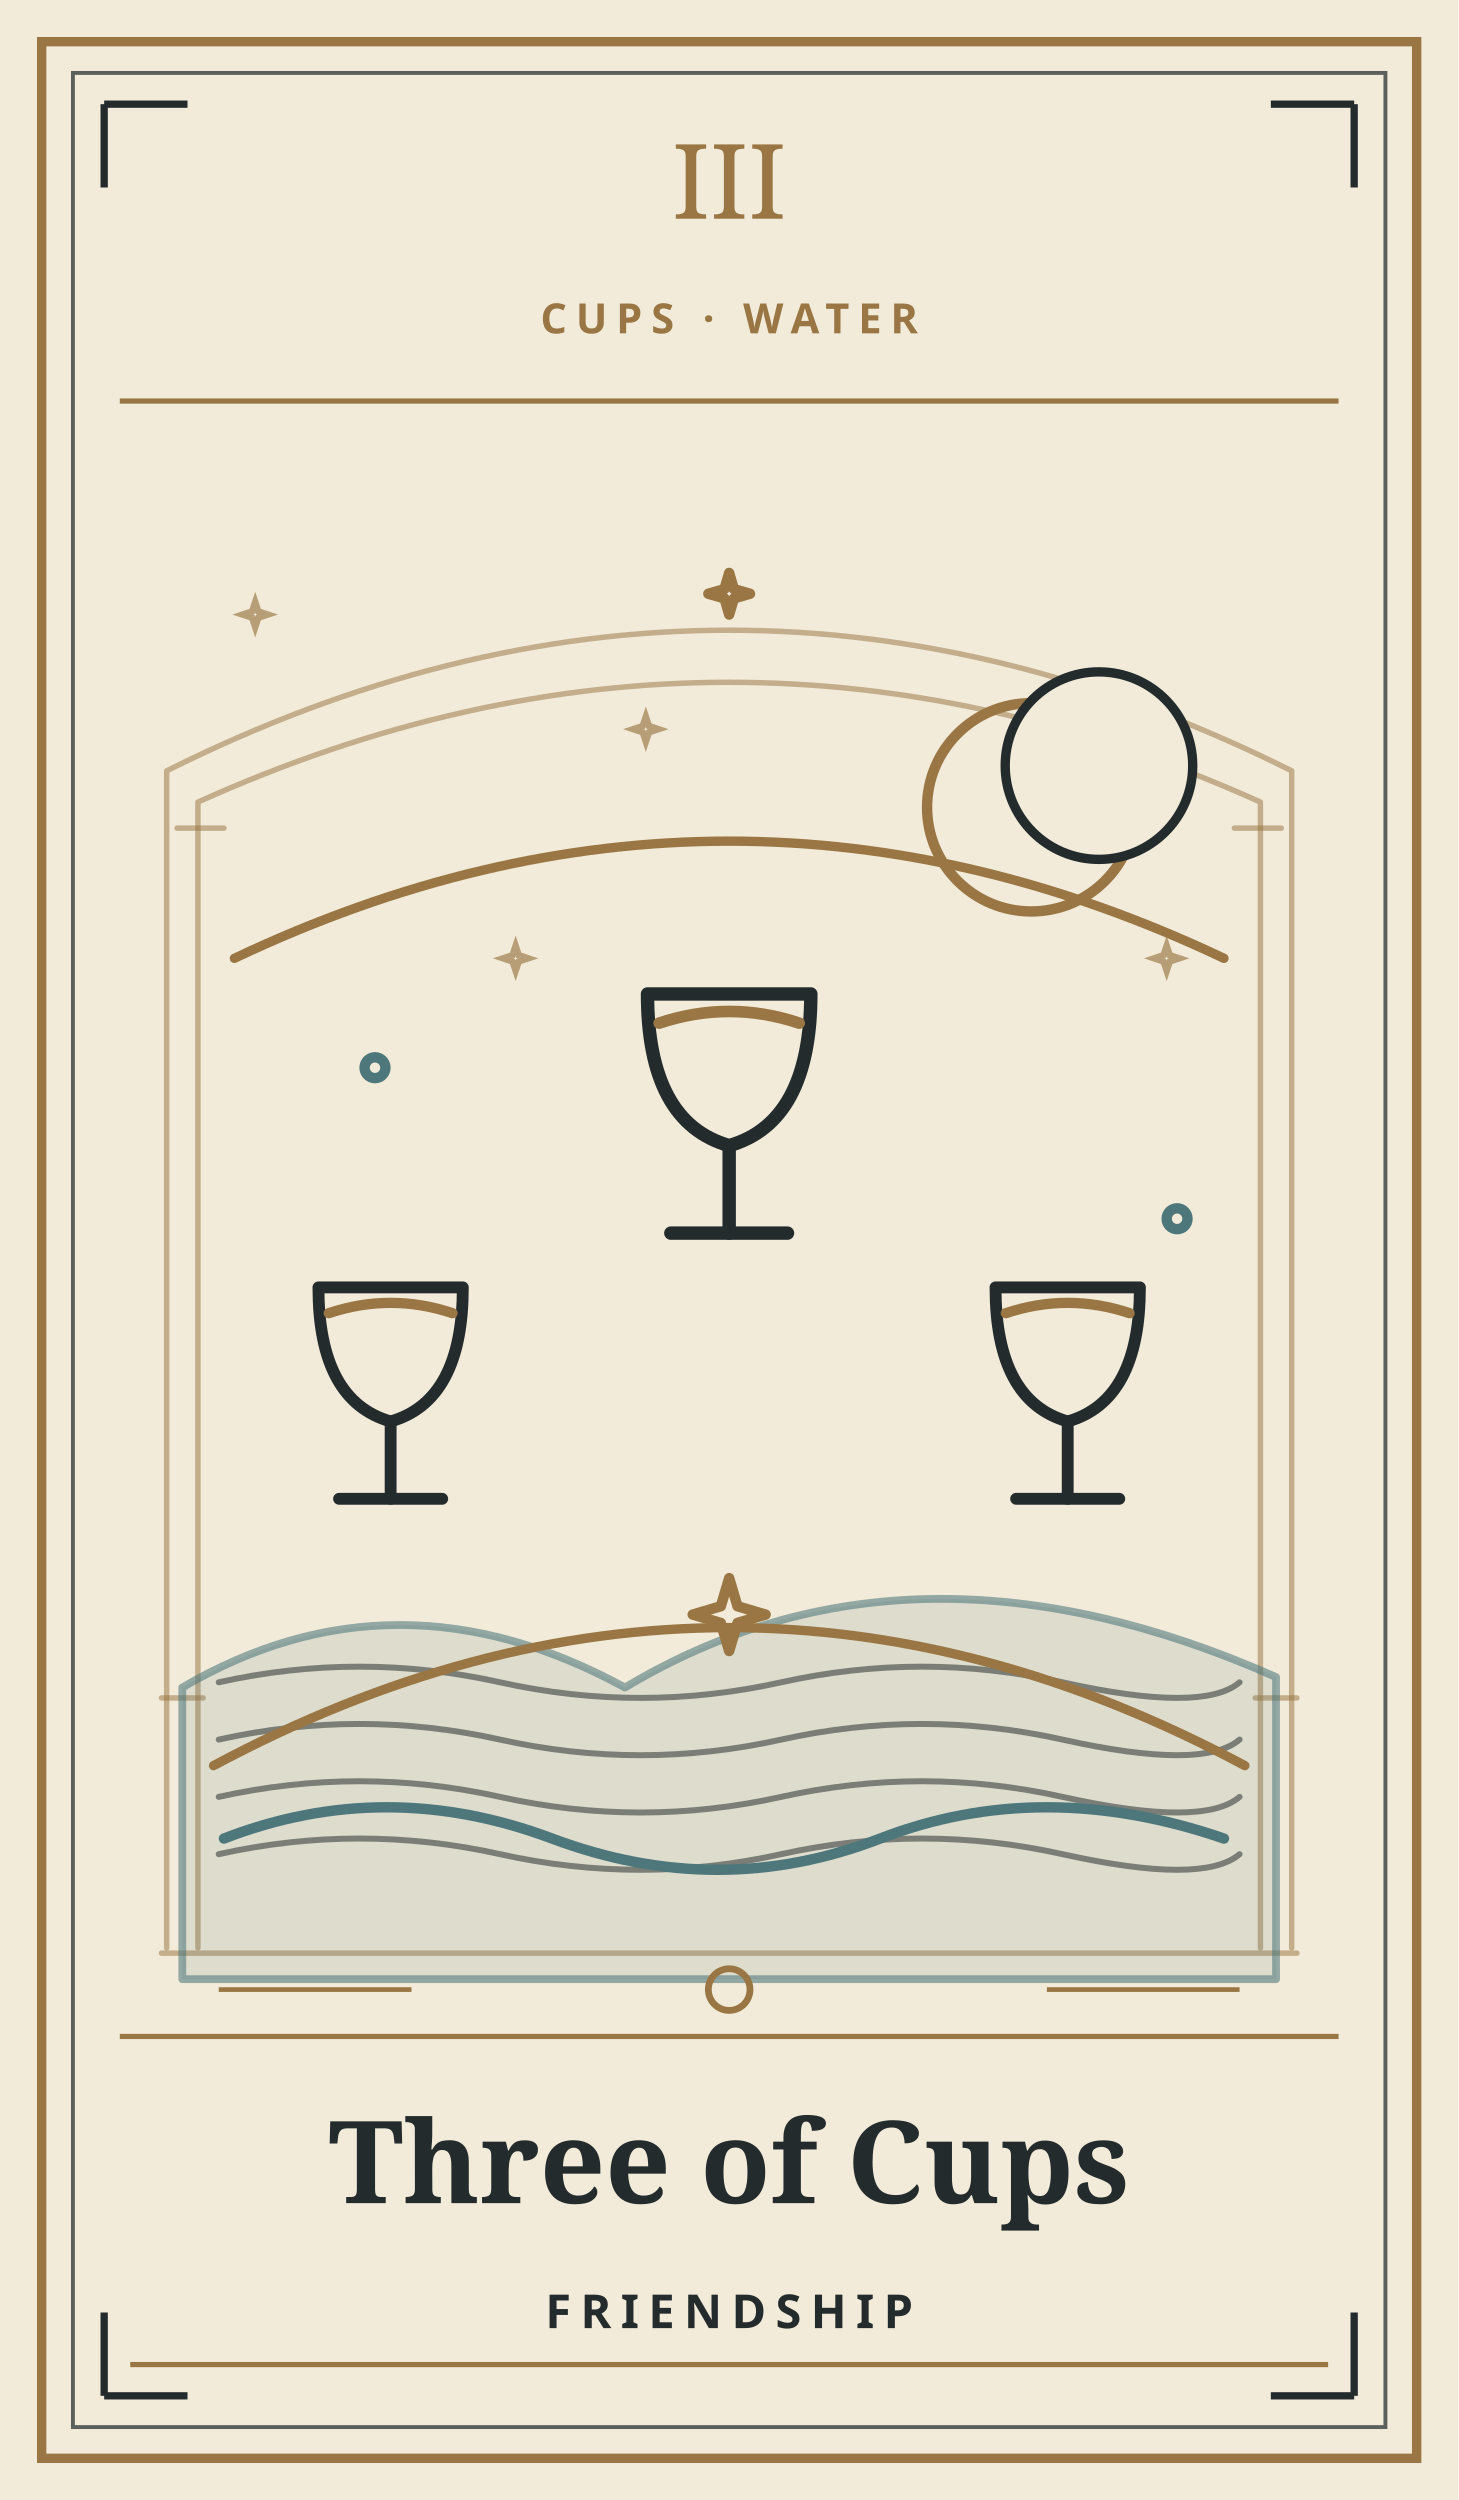
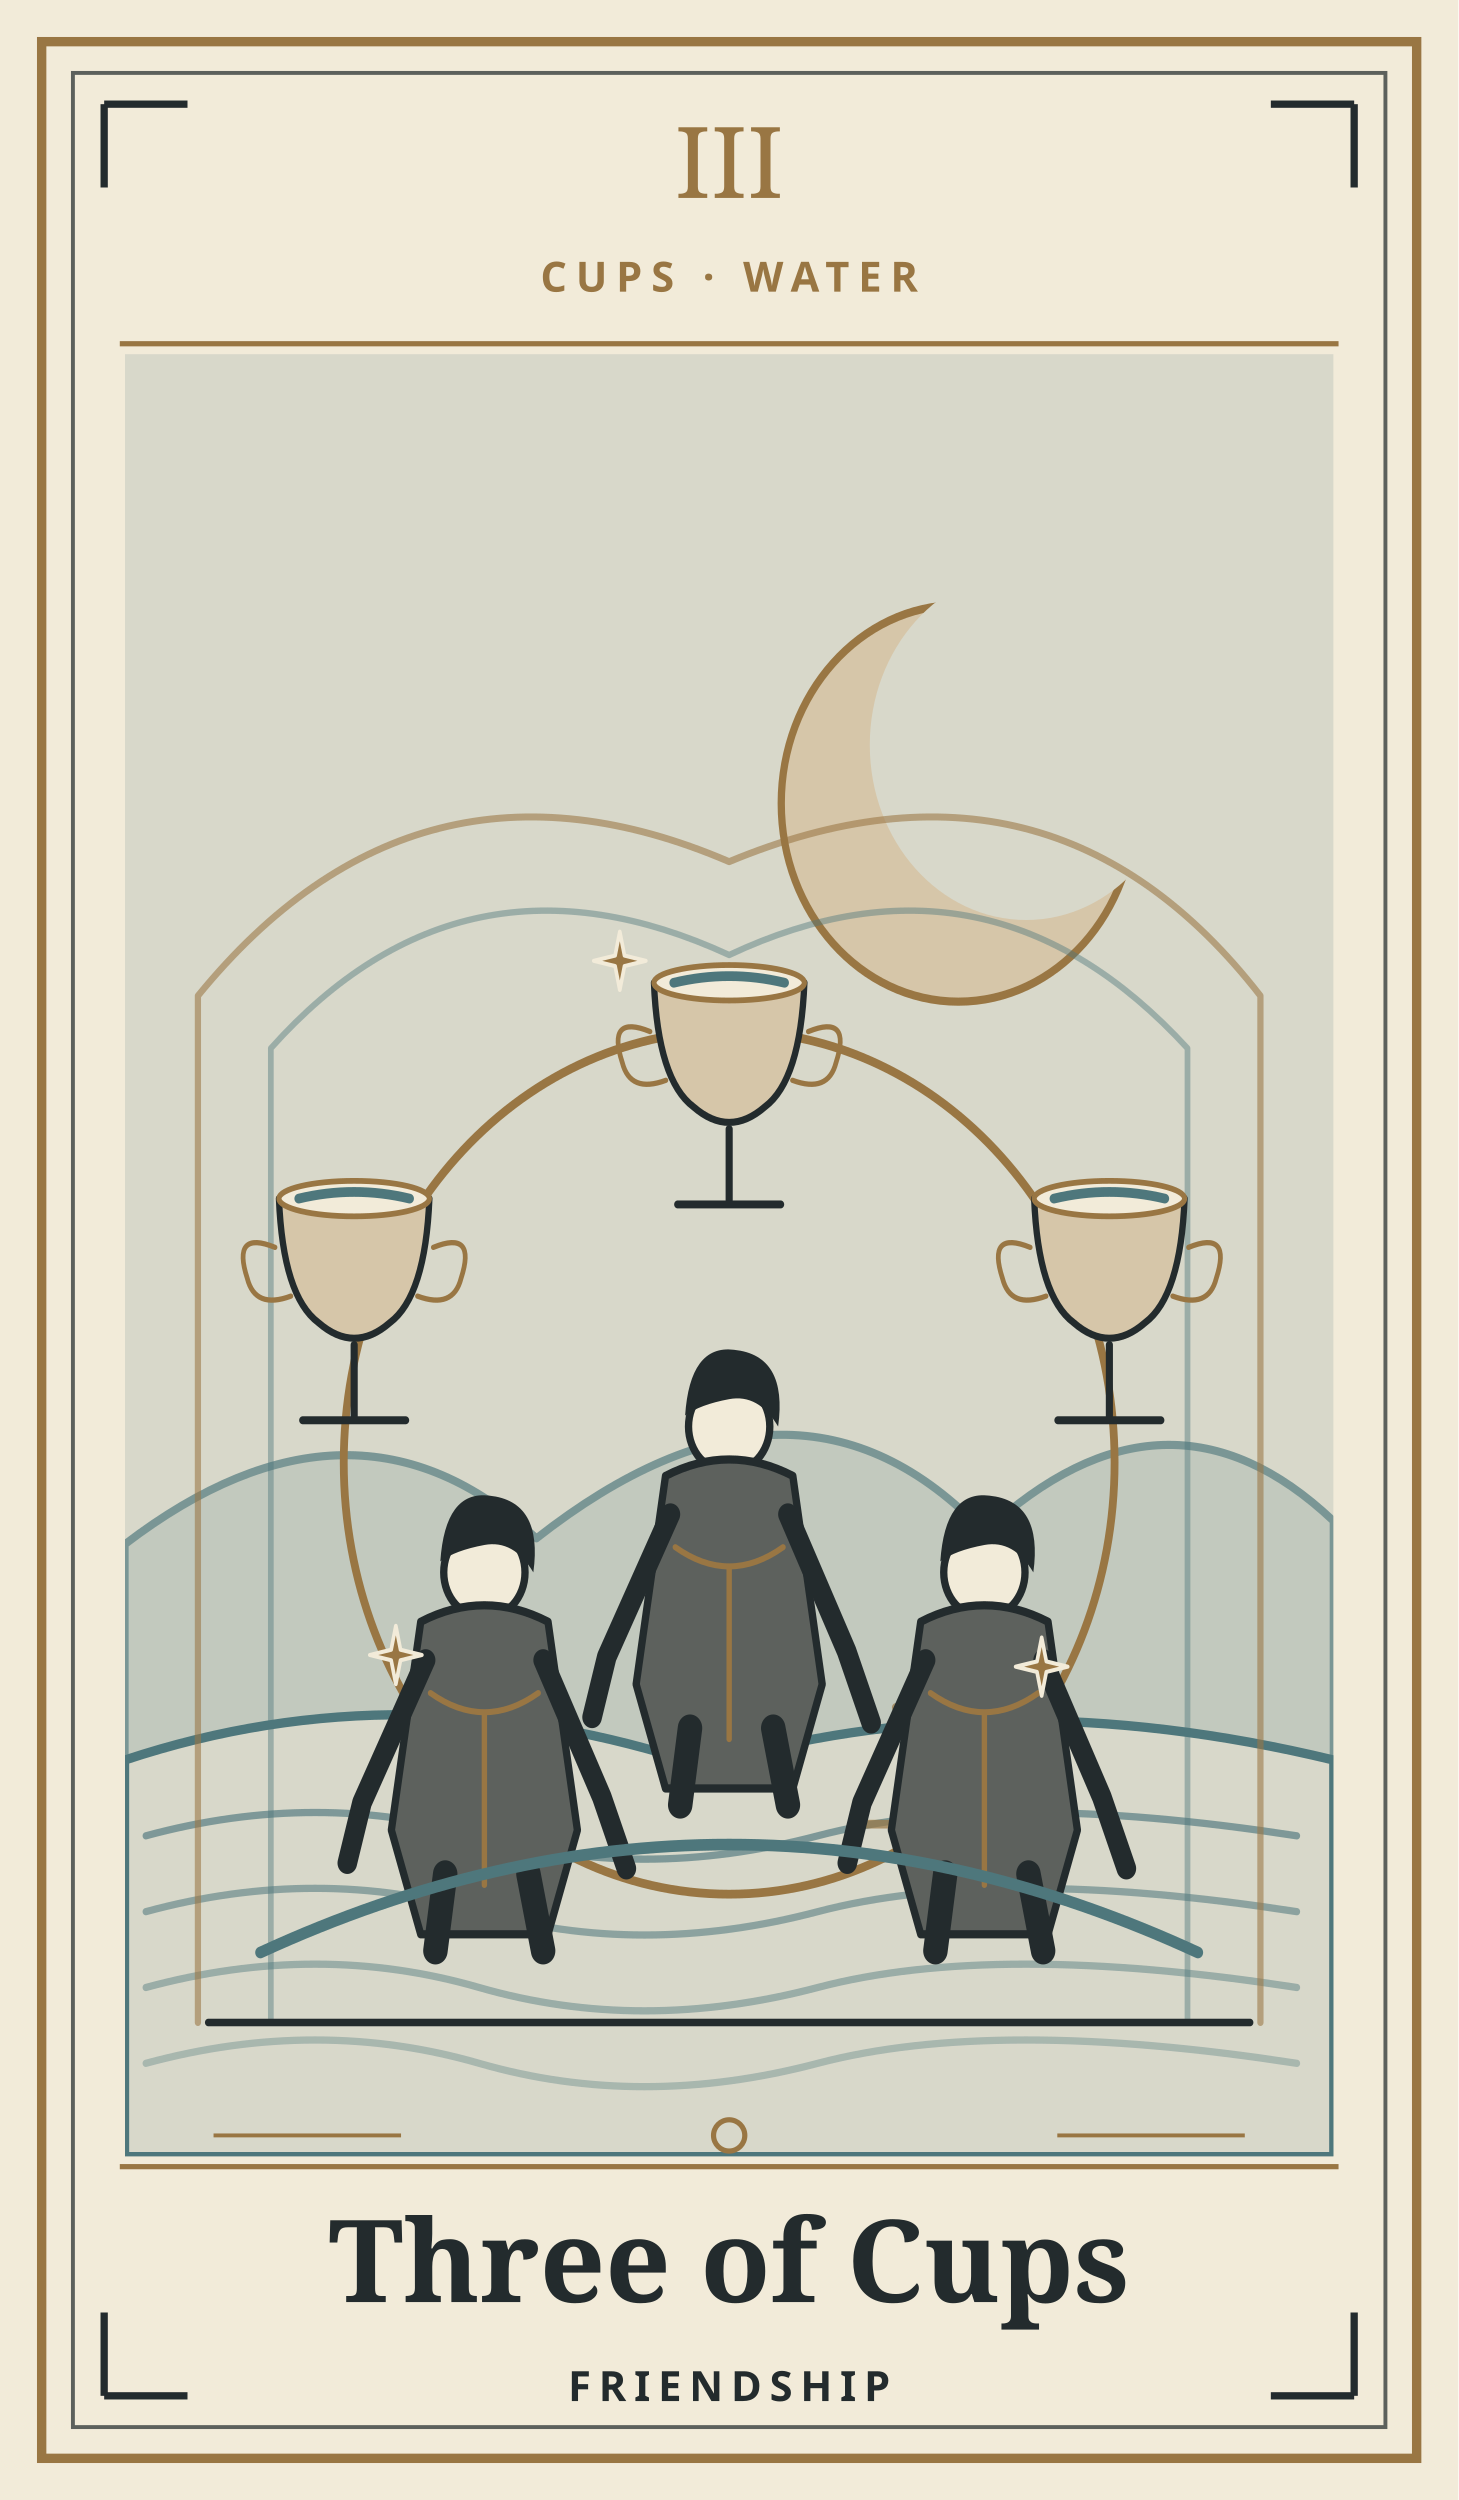
<svg xmlns="http://www.w3.org/2000/svg" width="280" height="480" viewBox="0 0 280 480" role="img" aria-labelledby="title description">
-   <style>
- .ink{fill:none;stroke:#232b2d;stroke-width:2.3;stroke-linecap:round;stroke-linejoin:round}
- .fine{fill:none;stroke:#232b2d;stroke-opacity:.53;stroke-width:1.15;stroke-linecap:round;stroke-linejoin:round}
- .gold{fill:none;stroke:#997643;stroke-width:2;stroke-linecap:round;stroke-linejoin:round}
- .faint{fill:none;stroke:#997643;stroke-opacity:.66;stroke-width:1.25}
- .inkfill{fill:#232b2d;stroke:#232b2d;stroke-width:1}
- .distant{fill:#4e777c;fill-opacity:.13;stroke:#4e777c;stroke-opacity:.58;stroke-width:1.5;stroke-linejoin:round}
- .terrain{fill:none;stroke:#4e777c;stroke-opacity:.76;stroke-width:1.9;stroke-linecap:round;stroke-linejoin:round}
- .halo{fill:#997643;fill-opacity:.10;stroke:#997643;stroke-width:1.25}
- .cloud{fill:none;stroke:#232b2d;stroke-opacity:.32;stroke-width:1.3;stroke-linecap:round}
- .wind{fill:none;stroke:#4e777c;stroke-opacity:.60;stroke-width:1.1;stroke-linecap:round}
- .hands{fill:none;stroke:#232b2d;stroke-width:2.4;stroke-linecap:round;stroke-linejoin:round}
- .arch{fill:none;stroke:#997643;stroke-width:1.8;stroke-linecap:round;stroke-linejoin:round}
- .tension{fill:none;stroke:#4e777c;stroke-opacity:.55;stroke-width:1.5;stroke-linecap:round}
- .bridge{fill:none;stroke:#997643;stroke-width:2.3;stroke-linecap:round}
- .ridge{fill:none;stroke:#232b2d;stroke-opacity:.46;stroke-width:1.6;stroke-linejoin:round}
- .motion{fill:none;stroke:#4e777c;stroke-opacity:.54;stroke-width:2;stroke-linecap:round}
- .beast{fill:#4e777c;fill-opacity:.23;stroke:#232b2d;stroke-width:1.8;stroke-linejoin:round}
- .regalia{fill:#997643;fill-opacity:.25;stroke:#997643;stroke-width:1.6;stroke-linejoin:round}
- .petal{fill:#f2ebd9;stroke:#4e777c;stroke-width:1.5}
- .wash{fill:#4e777c;fill-opacity:.11;stroke:#232b2d;stroke-width:1.8;stroke-linejoin:round}
- .column{fill:#f2ebd9;stroke:#232b2d;stroke-width:2.1}
- .sun{fill:#997643;fill-opacity:.2;stroke:#997643;stroke-width:2}
- .paperfill{fill:#f2ebd9;stroke:#232b2d;stroke-width:1.8}
- .lantern{fill:#997643;fill-opacity:.35;stroke:#232b2d;stroke-width:2}
- .vine{fill:none;stroke:#4e777c;stroke-width:2;stroke-linecap:round;stroke-linejoin:round}
- .water{fill:none;stroke:#4e777c;stroke-width:2;stroke-linecap:round}
- .chain{fill:none;stroke:#997643;stroke-width:3;stroke-dasharray:4 4}
- .lightning{fill:none;stroke:#4e777c;stroke-width:7;stroke-linecap:square;stroke-linejoin:miter}
- .ghost{fill:none;stroke:#997643;stroke-opacity:.52;stroke-width:1.05;stroke-linecap:round;stroke-linejoin:round}
- .landscape{fill:none;stroke:#4e777c;stroke-opacity:.58;stroke-width:1.5;stroke-linecap:round}
- .hatch{fill:none;stroke:#232b2d;stroke-opacity:.42;stroke-width:1;stroke-linecap:round}
- </style>
  <rect width="280" height="480" fill="#f2ebd9" />
  <rect x="8" y="8" width="264" height="464" fill="none" stroke="#997643" stroke-width="1.8" />
  <rect x="14" y="14" width="252" height="452" fill="none" stroke="#232b2d" stroke-width=".75" opacity=".72" />
-   <path d="M23 77H257M23 391H257M25 454H255" stroke="#997643" stroke-width="1" />
+   <path d="M23 66H257M23 416H257" stroke="#997643" stroke-width="1" />
  <path d="M20 20L36 20M20 20L20 36M260 20L244 20M260 20L260 36M20 460L36 460M20 460L20 444M260 460L244 460M260 460L260 444" stroke="#232b2d" stroke-width="1.4" />
-   <text class="number" x="140" y="42" font-family="Noto Serif" font-size="20" font-weight="400" fill="#997643" text-anchor="middle">III</text>
-   <text class="small" x="140" y="64" font-family="Noto Sans" font-size="8" font-weight="600" letter-spacing="1.7" fill="#997643" text-anchor="middle">CUPS · WATER</text>
+   <text class="number" x="140" y="38" font-family="Noto Serif" font-size="19" font-weight="400" fill="#997643" text-anchor="middle">III</text>
+   <text class="small" x="140" y="56" font-family="Noto Sans" font-size="8" font-weight="600" letter-spacing="1.7" fill="#997643" text-anchor="middle">CUPS · WATER</text>
+   <defs>
+     <clipPath id="window">
+       <rect x="24" y="68" width="232" height="346" />
+     </clipPath>
+   </defs>
  <g clip-path="url(#window)">
-     <path class="ghost" d="M32 374V148Q140 94 248 148V374" />
-     <path class="ghost" d="M38 374V154Q140 108 242 154V374" />
-     <path class="ghost" d="M31 375H249" />
-     <path class="gold" d="M140 110L140.9 113.1L144 114L140.9 114.9L140 118L139.1 114.9L136 114L139.1 113.1Z" />
-     <path class="ghost" d="M34 159H43M237 159H246M31 326H39M241 326H249" />
-     <path class="faint" d="M224 181.6L224.6 183.4L226.4 184L224.6 184.6L224 186.4L223.4 184.6L221.6 184L223.4 183.4Z" />
-     <path class="faint" d="M49 115.6L49.6 117.4L51.4 118L49.6 118.6L49 120.4L48.4 118.6L46.6 118L48.4 117.4Z" />
-     <path class="faint" d="M99 181.6L99.6 183.4L101.4 184L99.6 184.6L99 186.4L98.4 184.6L96.6 184L98.4 183.4Z" />
-     <path class="faint" d="M124 137.6L124.6 139.4L126.4 140L124.6 140.6L124 142.4L123.4 140.6L121.6 140L123.4 139.4Z" />
-     <circle class="gold" cx="198" cy="155" r="20" />
-     <circle class="paperfill" cx="211" cy="147" r="18" />
-     <path class="distant" d="M35 324Q76 300 120 324Q175 291 245 322V380H35Z" />
-     <path class="fine" d="M42 323 Q69 317 96 323 T150 323 T204 323 T238 323" />
-     <path class="fine" d="M42 334 Q69 328 96 334 T150 334 T204 334 T238 334" />
-     <path class="fine" d="M42 345 Q69 339 96 345 T150 345 T204 345 T238 345" />
-     <path class="fine" d="M42 356 Q69 350 96 356 T150 356 T204 356 T238 356" />
-     <path class="water" d="M43 353Q74 341 106 353T169 353T235 353" />
-     <circle class="water" cx="72" cy="205" r="2" />
-     <circle class="water" cx="226" cy="234" r="2" />
-     <path class="arch" d="M41 339Q140 286 239 339M45 184Q140 139 235 184" />
-     <path class="gold" d="M140 303L141.6 308.4L147 310L141.6 311.6L140 317L138.4 311.6L133 310L138.4 308.4Z" />
-     <g transform="translate(75 265) scale(0.99)">
-       <path class="ink" d="M-14 -18 Q-14 4 0 8 Q14 4 14 -18Z" />
-       <path class="gold" d="M-12 -13 Q0 -17 12 -13" />
-       <path class="ink" d="M0 8L0 23" />
-       <path class="ink" d="M-10 23L10 23" />
-     </g>
-     <g transform="translate(140 211) scale(1.12)">
-       <path class="ink" d="M-14 -18 Q-14 4 0 8 Q14 4 14 -18Z" />
-       <path class="gold" d="M-12 -13 Q0 -17 12 -13" />
-       <path class="ink" d="M0 8L0 23" />
-       <path class="ink" d="M-10 23L10 23" />
-     </g>
-     <g transform="translate(205 265) scale(0.99)">
-       <path class="ink" d="M-14 -18 Q-14 4 0 8 Q14 4 14 -18Z" />
-       <path class="gold" d="M-12 -13 Q0 -17 12 -13" />
-       <path class="ink" d="M0 8L0 23" />
-       <path class="ink" d="M-10 23L10 23" />
+     <rect x="24" y="68" width="232" height="346" fill="#ede6d5" />
+     <g transform="translate(0 -20.48) scale(1 1.12)">
+       <path d="M24 79H256V388H24Z" fill="#d8d8ca" stroke="none" stroke-width="1.4" stroke-linecap="round" stroke-linejoin="round" opacity="1" />
+       <circle cx="184" cy="156" r="34" fill="#d6c6a9" stroke="#997643" stroke-width="1.4" opacity="1" />
+       <circle cx="197" cy="146" r="30" fill="#d8d8ca" stroke="none" stroke-width="1.4" opacity="1" />
+       <path d="M24 283Q68 253 103 282Q153 247 189 281Q224 252 256 279V388H24Z" fill="#b7c1b8" stroke="#4e777c" stroke-width="1.4" stroke-linecap="round" stroke-linejoin="round" opacity="0.68" />
+       <path d="M24 320Q78 304 135 321Q191 306 256 320V388H24Z" fill="#d8d8ca" stroke="#4e777c" stroke-width="1.6" stroke-linecap="round" stroke-linejoin="round" opacity="1" />
+       <path d="M28 333Q61 325 92 333T157 333T249 333" fill="none" stroke="#4e777c" stroke-width="1.25" stroke-linecap="round" stroke-linejoin="round" opacity="0.65" />
+       <path d="M28 346Q61 338 92 346T157 346T249 346" fill="none" stroke="#4e777c" stroke-width="1.25" stroke-linecap="round" stroke-linejoin="round" opacity="0.55" />
+       <path d="M28 359Q61 351 92 359T157 359T249 359" fill="none" stroke="#4e777c" stroke-width="1.25" stroke-linecap="round" stroke-linejoin="round" opacity="0.45" />
+       <path d="M28 372Q61 364 92 372T157 372T249 372" fill="none" stroke="#4e777c" stroke-width="1.25" stroke-linecap="round" stroke-linejoin="round" opacity="0.35" />
+       <path d="M172 311L196 311M166 331L202 331" fill="none" stroke="#997643" stroke-width="1.5" stroke-linecap="round" stroke-linejoin="round" opacity="0.7" />
+       <path d="M38 365V189Q80 143 140 166Q202 143 242 189V365" fill="none" stroke="#997643" stroke-width="1.2" stroke-linecap="round" stroke-linejoin="round" opacity="0.58" />
+       <path d="M52 365V198Q89 161 140 182Q190 161 228 198V365" fill="none" stroke="#4e777c" stroke-width="1.1" stroke-linecap="round" stroke-linejoin="round" opacity="0.44" />
+       <path d="M40 365H240" fill="none" stroke="#232b2d" stroke-width="1.3" stroke-linecap="round" stroke-linejoin="round" opacity="1" />
+       <circle cx="140" cy="269" r="74" fill="none" stroke="#997643" stroke-width="1.5" opacity="1" />
+       <g transform="translate(93 348) scale(0.94 0.94)">
+         <circle cx="0" cy="-64" r="8.3" fill="#f2ebd9" stroke="#232b2d" stroke-width="1.5" opacity="1" />
+         <path d="M-9 -66Q-8 -79 1 -78Q12 -77 10 -64Q6 -70 0 -69Q-6 -68 -9 -66Z" fill="#232b2d" stroke="none" stroke-width="1.4" stroke-linecap="round" stroke-linejoin="round" opacity="1" />
+         <path d="M-13 -55Q0 -61 13 -55L19 -17L13 2H-13L-19 -17Z" fill="#5d615d" stroke="#232b2d" stroke-width="1.5" stroke-linecap="round" stroke-linejoin="round" opacity="1" />
+         <path d="M-8 -9L-10 5M9 -9L12 5" fill="none" stroke="#232b2d" stroke-width="5" stroke-linecap="round" stroke-linejoin="round" opacity="1" />
+         <path d="M-12 -48L-25 -22L-28 -11M12 -48L24 -23L29 -10" fill="none" stroke="#232b2d" stroke-width="4" stroke-linecap="round" stroke-linejoin="round" opacity="1" />
+         <path d="M-11 -42Q0 -35 11 -42M0 -38V-7" fill="none" stroke="#997643" stroke-width="1.1" stroke-linecap="round" stroke-linejoin="round" opacity="1" />
+       </g>
+       <g transform="translate(140 323) scale(0.94 0.94)">
+         <circle cx="0" cy="-64" r="8.3" fill="#f2ebd9" stroke="#232b2d" stroke-width="1.5" opacity="1" />
+         <path d="M-9 -66Q-8 -79 1 -78Q12 -77 10 -64Q6 -70 0 -69Q-6 -68 -9 -66Z" fill="#232b2d" stroke="none" stroke-width="1.4" stroke-linecap="round" stroke-linejoin="round" opacity="1" />
+         <path d="M-13 -55Q0 -61 13 -55L19 -17L13 2H-13L-19 -17Z" fill="#5d615d" stroke="#232b2d" stroke-width="1.5" stroke-linecap="round" stroke-linejoin="round" opacity="1" />
+         <path d="M-8 -9L-10 5M9 -9L12 5" fill="none" stroke="#232b2d" stroke-width="5" stroke-linecap="round" stroke-linejoin="round" opacity="1" />
+         <path d="M-12 -48L-25 -22L-28 -11M12 -48L24 -23L29 -10" fill="none" stroke="#232b2d" stroke-width="4" stroke-linecap="round" stroke-linejoin="round" opacity="1" />
+         <path d="M-11 -42Q0 -35 11 -42M0 -38V-7" fill="none" stroke="#997643" stroke-width="1.1" stroke-linecap="round" stroke-linejoin="round" opacity="1" />
+       </g>
+       <g transform="translate(189 348) scale(0.94 0.94)">
+         <circle cx="0" cy="-64" r="8.3" fill="#f2ebd9" stroke="#232b2d" stroke-width="1.5" opacity="1" />
+         <path d="M-9 -66Q-8 -79 1 -78Q12 -77 10 -64Q6 -70 0 -69Q-6 -68 -9 -66Z" fill="#232b2d" stroke="none" stroke-width="1.4" stroke-linecap="round" stroke-linejoin="round" opacity="1" />
+         <path d="M-13 -55Q0 -61 13 -55L19 -17L13 2H-13L-19 -17Z" fill="#5d615d" stroke="#232b2d" stroke-width="1.5" stroke-linecap="round" stroke-linejoin="round" opacity="1" />
+         <path d="M-8 -9L-10 5M9 -9L12 5" fill="none" stroke="#232b2d" stroke-width="5" stroke-linecap="round" stroke-linejoin="round" opacity="1" />
+         <path d="M-12 -48L-25 -22L-28 -11M12 -48L24 -23L29 -10" fill="none" stroke="#232b2d" stroke-width="4" stroke-linecap="round" stroke-linejoin="round" opacity="1" />
+         <path d="M-11 -42Q0 -35 11 -42M0 -38V-7" fill="none" stroke="#997643" stroke-width="1.1" stroke-linecap="round" stroke-linejoin="round" opacity="1" />
+       </g>
+       <g transform="translate(68 242) rotate(0) scale(0.76)">
+         <path d="M-19 -24Q-18 -2 -9 4Q0 11 9 4Q18 -2 19 -24Z" fill="#d6c6a9" stroke="#232b2d" stroke-width="1.6" stroke-linecap="round" stroke-linejoin="round" opacity="1" />
+         <ellipse cx="0" cy="-24" rx="19" ry="4" fill="#f2ebd9" stroke="#997643" stroke-width="1.3" />
+         <path d="M0 9V25M-13 26H13" fill="none" stroke="#232b2d" stroke-width="1.8" stroke-linecap="round" stroke-linejoin="round" opacity="1" />
+         <path d="M-20 -13Q-31 -17 -27 -6Q-25 1 -16 -2M20 -13Q31 -17 27 -6Q25 1 16 -2" fill="none" stroke="#997643" stroke-width="1.2" stroke-linecap="round" stroke-linejoin="round" opacity="1" />
+         <path d="M-14 -24Q0 -27 14 -24" fill="none" stroke="#4e777c" stroke-width="2.2" stroke-linecap="round" stroke-linejoin="round" opacity="1" />
+       </g>
+       <g transform="translate(140 205) rotate(0) scale(0.76)">
+         <path d="M-19 -24Q-18 -2 -9 4Q0 11 9 4Q18 -2 19 -24Z" fill="#d6c6a9" stroke="#232b2d" stroke-width="1.6" stroke-linecap="round" stroke-linejoin="round" opacity="1" />
+         <ellipse cx="0" cy="-24" rx="19" ry="4" fill="#f2ebd9" stroke="#997643" stroke-width="1.3" />
+         <path d="M0 9V25M-13 26H13" fill="none" stroke="#232b2d" stroke-width="1.8" stroke-linecap="round" stroke-linejoin="round" opacity="1" />
+         <path d="M-20 -13Q-31 -17 -27 -6Q-25 1 -16 -2M20 -13Q31 -17 27 -6Q25 1 16 -2" fill="none" stroke="#997643" stroke-width="1.2" stroke-linecap="round" stroke-linejoin="round" opacity="1" />
+         <path d="M-14 -24Q0 -27 14 -24" fill="none" stroke="#4e777c" stroke-width="2.2" stroke-linecap="round" stroke-linejoin="round" opacity="1" />
+       </g>
+       <g transform="translate(213 242) rotate(0) scale(0.76)">
+         <path d="M-19 -24Q-18 -2 -9 4Q0 11 9 4Q18 -2 19 -24Z" fill="#d6c6a9" stroke="#232b2d" stroke-width="1.6" stroke-linecap="round" stroke-linejoin="round" opacity="1" />
+         <ellipse cx="0" cy="-24" rx="19" ry="4" fill="#f2ebd9" stroke="#997643" stroke-width="1.3" />
+         <path d="M0 9V25M-13 26H13" fill="none" stroke="#232b2d" stroke-width="1.8" stroke-linecap="round" stroke-linejoin="round" opacity="1" />
+         <path d="M-20 -13Q-31 -17 -27 -6Q-25 1 -16 -2M20 -13Q31 -17 27 -6Q25 1 16 -2" fill="none" stroke="#997643" stroke-width="1.2" stroke-linecap="round" stroke-linejoin="round" opacity="1" />
+         <path d="M-14 -24Q0 -27 14 -24" fill="none" stroke="#4e777c" stroke-width="2.2" stroke-linecap="round" stroke-linejoin="round" opacity="1" />
+       </g>
+       <path d="M76 297L76.9 301.1L81 302L76.9 302.9L76 307L75.1 302.9L71 302L75.1 301.1Z" fill="#997643" stroke="#f2ebd9" stroke-width="0.7" stroke-linecap="round" stroke-linejoin="round" opacity="1" />
+       <path d="M119 178L119.9 182.1L124 183L119.9 183.9L119 188L118.1 183.9L114 183L118.1 182.1Z" fill="#997643" stroke="#f2ebd9" stroke-width="0.7" stroke-linecap="round" stroke-linejoin="round" opacity="1" />
+       <path d="M200 299L200.9 303.1L205 304L200.9 304.9L200 309L199.1 304.9L195 304L199.1 303.1Z" fill="#997643" stroke="#f2ebd9" stroke-width="0.7" stroke-linecap="round" stroke-linejoin="round" opacity="1" />
+       <path d="M50 353Q140 316 230 353" fill="none" stroke="#4e777c" stroke-width="2" stroke-linecap="round" stroke-linejoin="round" opacity="1" />
    </g>
  </g>
-   <defs>
-     <clipPath id="window">
-       <rect x="24" y="79" width="232" height="309" />
-     </clipPath>
-   </defs>
-   <path d="M42 382H79M201 382H238" stroke="#997643" stroke-width=".9" />
-   <circle cx="140" cy="382" r="4" fill="none" stroke="#997643" stroke-width="1.3" />
-   <text class="title" x="140" y="423" font-family="Noto Serif" font-size="22" font-weight="600" fill="#232b2d" text-anchor="middle">Three of Cups</text>
-   <text class="label" x="140" y="447" font-family="Noto Sans" font-size="9" font-weight="600" letter-spacing="1.8" fill="#232b2d" text-anchor="middle">FRIENDSHIP</text>
+   <path d="M41 410H77M203 410H239" stroke="#997643" stroke-width=".75" />
+   <circle cx="140" cy="410" r="3" fill="none" stroke="#997643" stroke-width="1" />
+   <text class="title" x="140" y="442" font-family="Noto Serif" font-size="22" font-weight="600" fill="#232b2d" text-anchor="middle">Three of Cups</text>
+   <text class="label" x="140" y="461" font-family="Noto Sans" font-size="8" font-weight="600" letter-spacing="1.5" fill="#232b2d" text-anchor="middle">FRIENDSHIP</text>
</svg>
